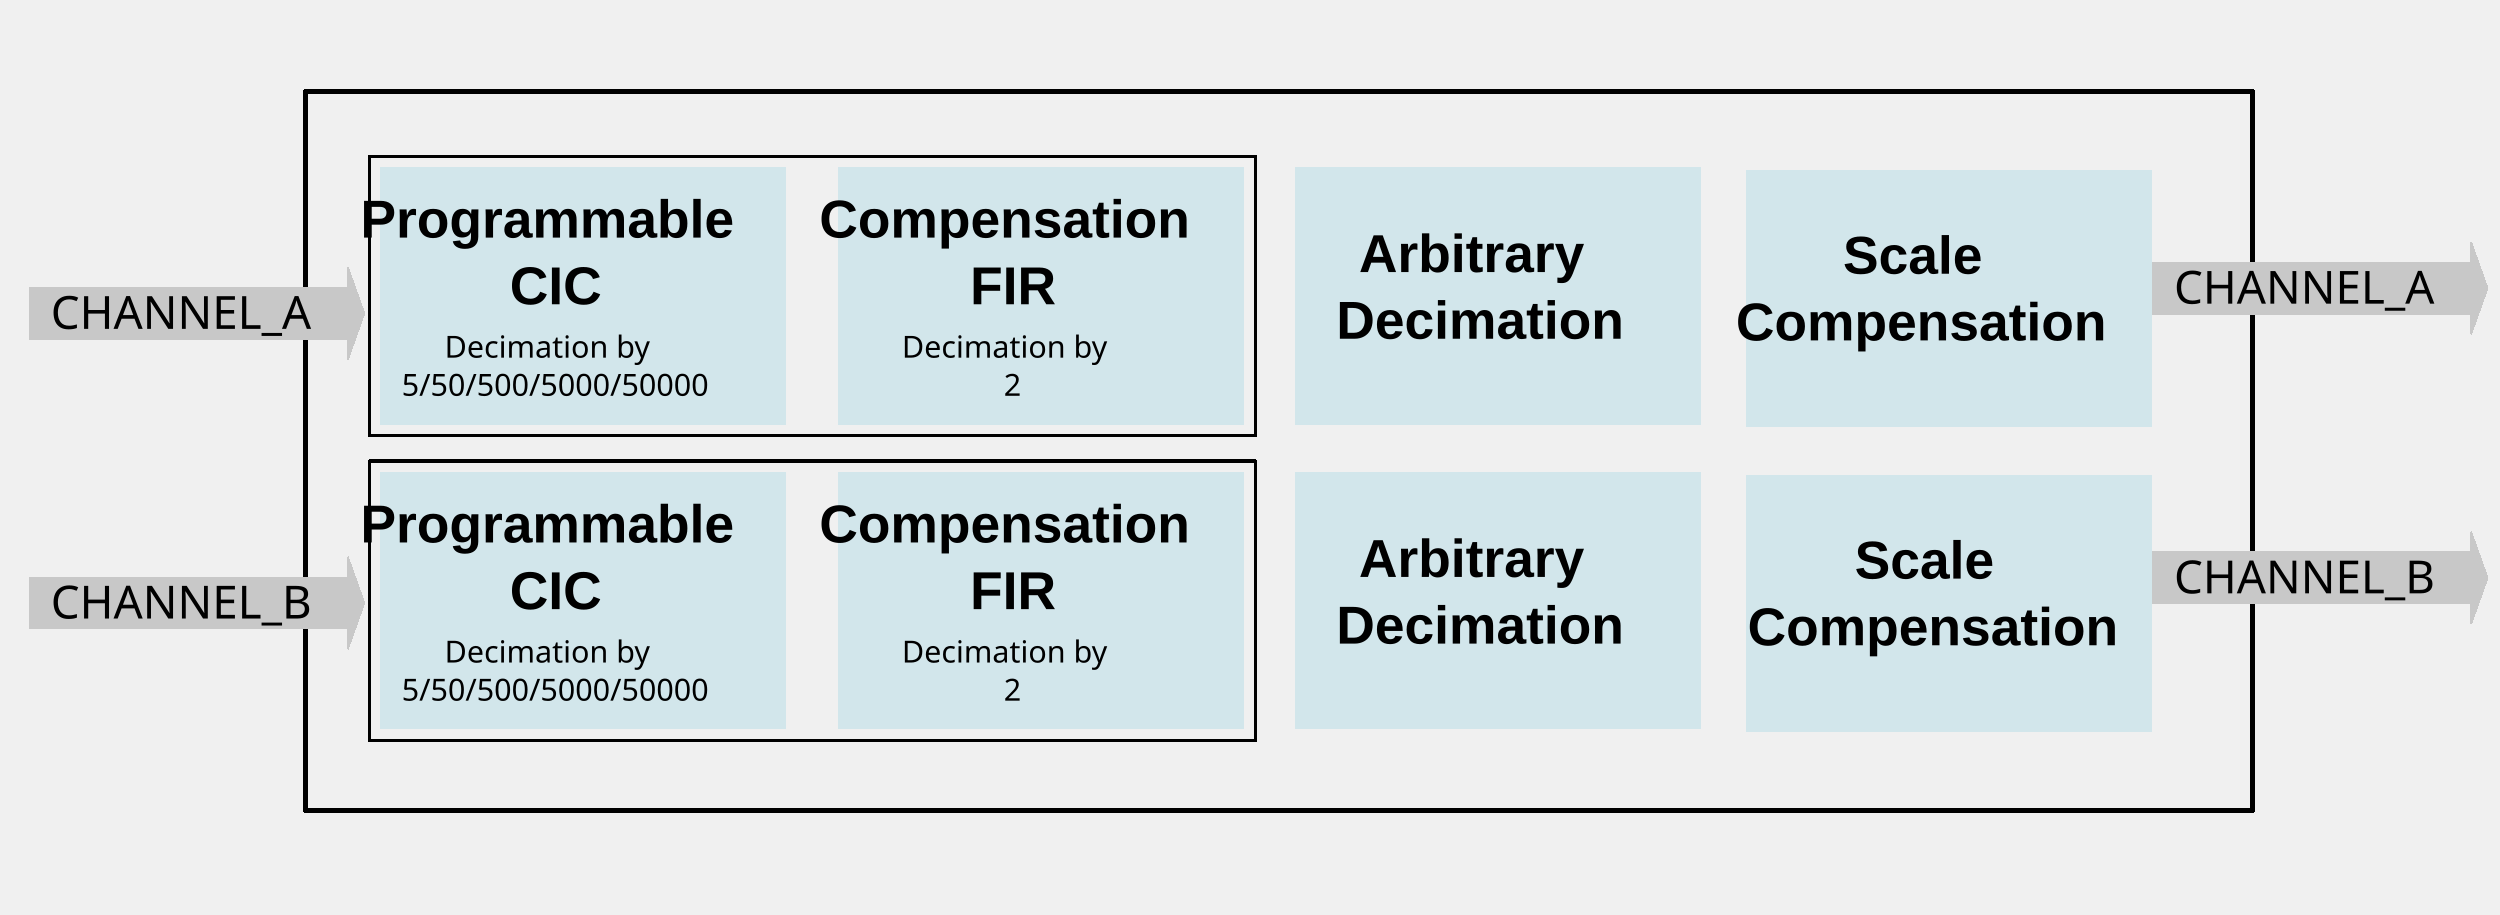
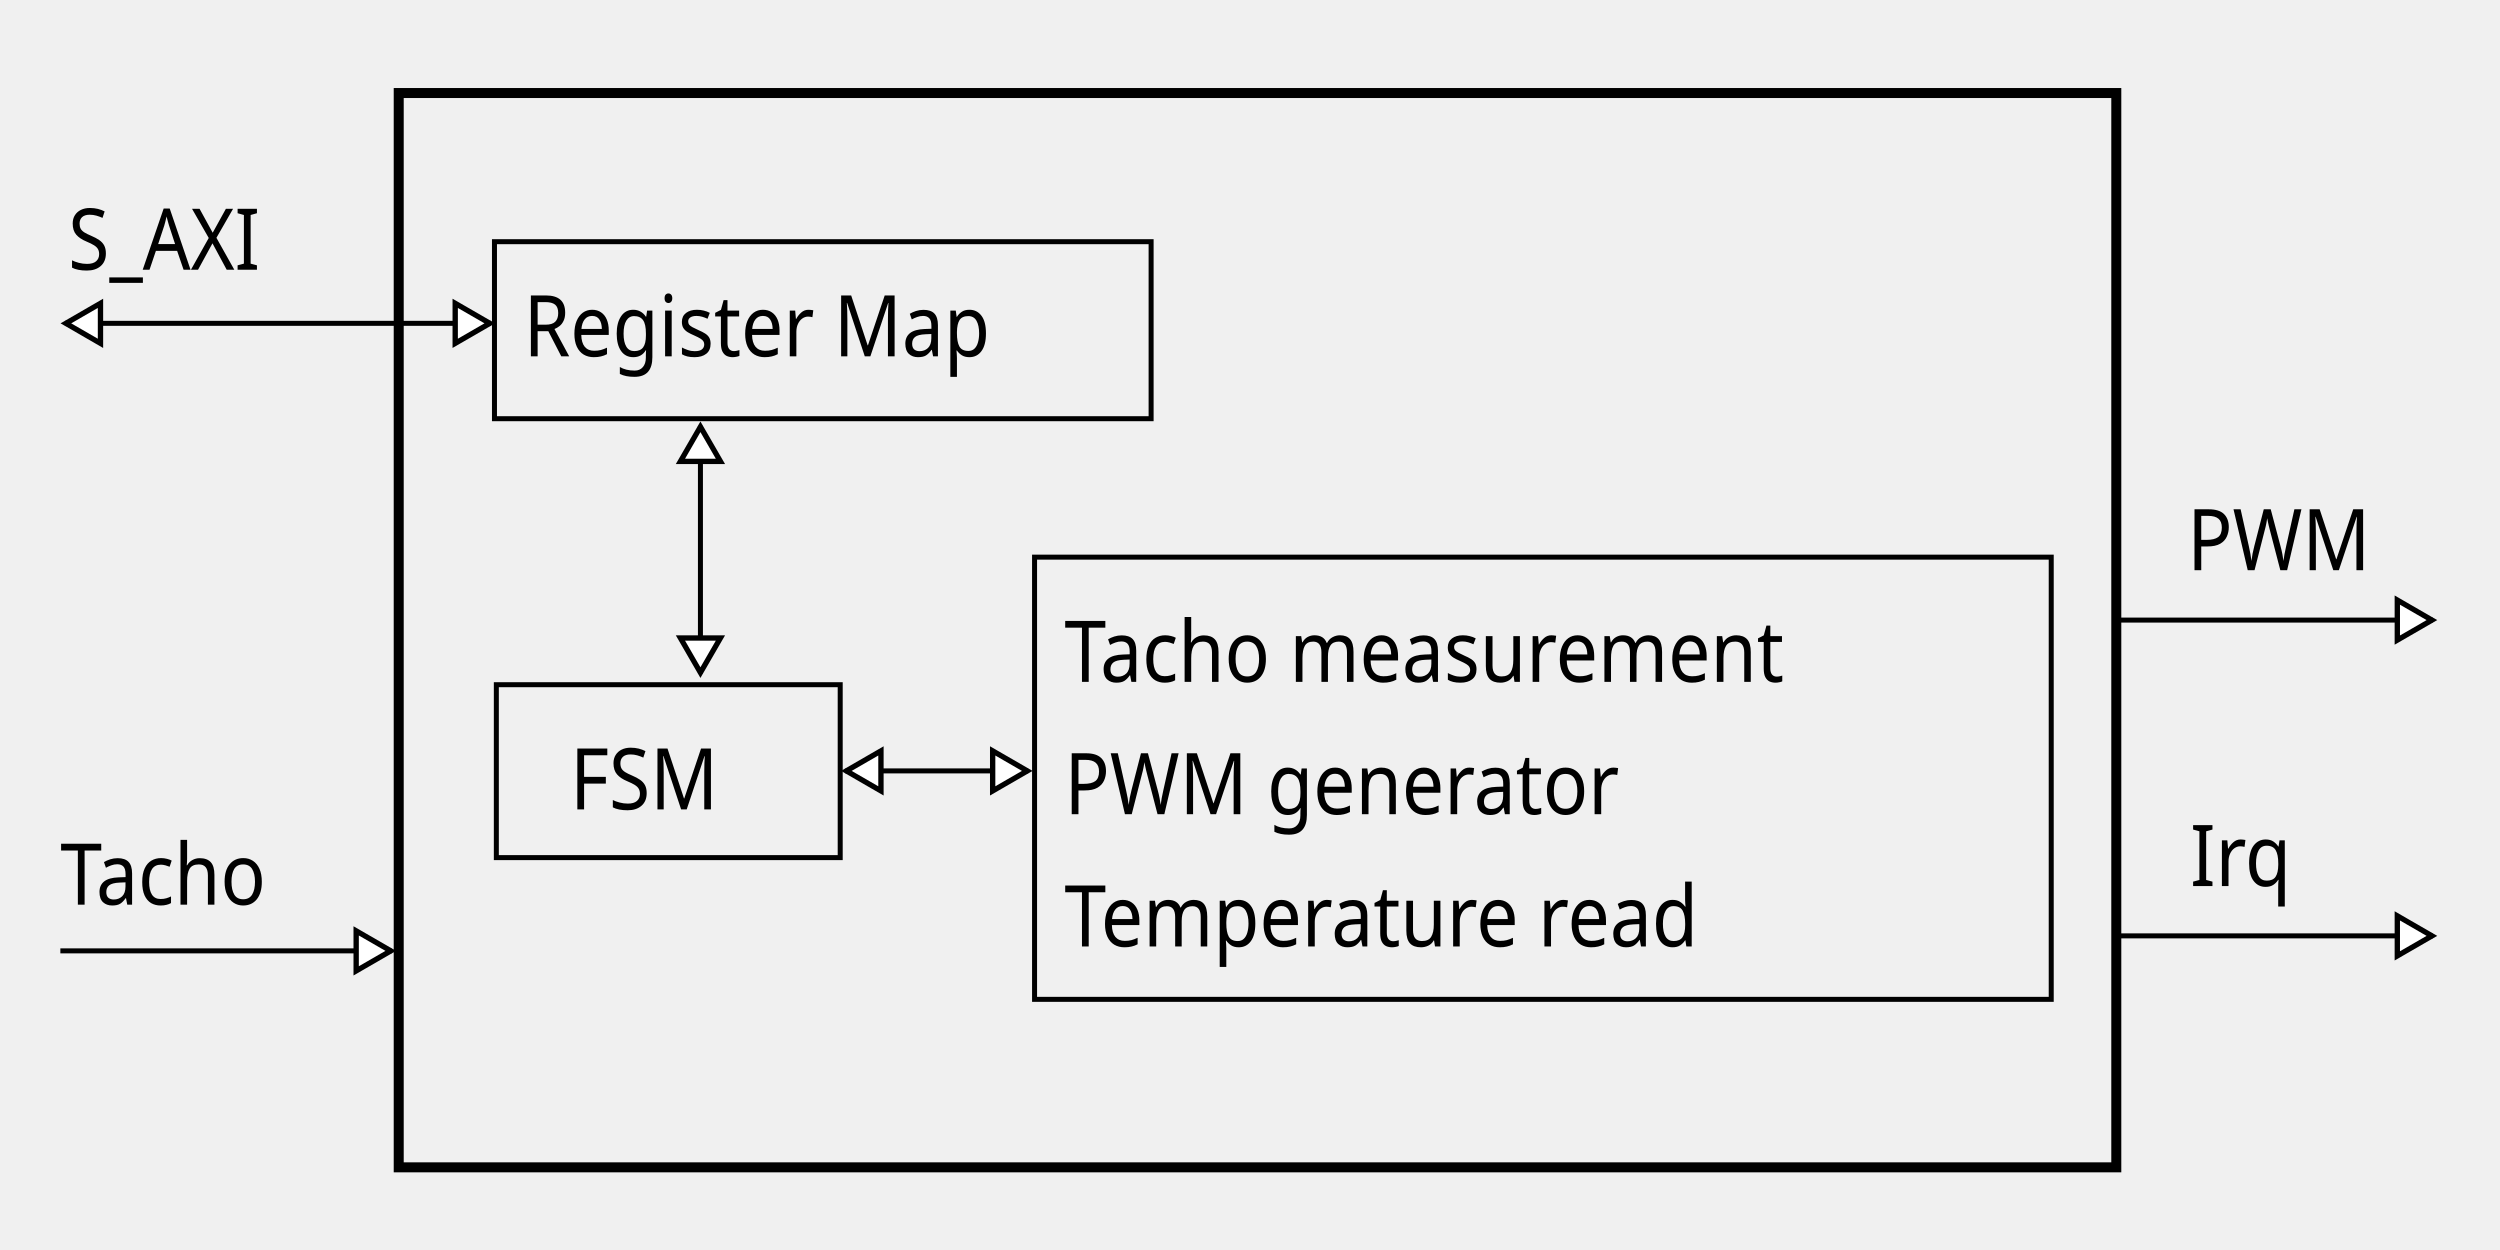
- <svg xmlns="http://www.w3.org/2000/svg" xmlns:ns1="http://www.openswatchbook.org/uri/2009/osb" width="820" height="300" viewBox="0 0 820 300" id="svg2" version="1.1">
-   <defs id="defs4">
-     <marker style="overflow:visible" id="marker18751" refX="0" refY="0" orient="auto">
-       <path transform="scale(0.4,0.4)" style="fill:#000000;fill-opacity:1;fill-rule:evenodd;stroke:#000000;stroke-width:1pt;stroke-opacity:1" d="m 5.77,0 -8.65,5 0,-10 8.65,5 z" id="path18753" />
+ <svg xmlns="http://www.w3.org/2000/svg" width="500" height="250" viewBox="0 0 500 250" version="1.1" id="svg8">
+   <defs id="defs2">
+     <marker style="overflow:visible" id="marker6013" refX="0" refY="0" orient="auto">
+       <path transform="matrix(0.8,0,0,0.8,-4.8,0)" style="fill:#ffffff;fill-rule:evenodd;stroke:#000000;stroke-width:1pt;stroke-opacity:1" d="M 5.77,0 -2.88,5 V -5 Z" id="path6011" />
    </marker>
-     <marker style="overflow:visible" id="marker5817" refX="0" refY="0" orient="auto">
-       <path transform="scale(0.4,0.4)" style="fill:#000000;fill-opacity:1;fill-rule:evenodd;stroke:#000000;stroke-width:1pt;stroke-opacity:1" d="m 5.77,0 -8.65,5 0,-10 8.65,5 z" id="path5819" />
+     <marker style="overflow:visible" id="marker5553" refX="0" refY="0" orient="auto">
+       <path transform="matrix(-0.8,0,0,-0.8,4.8,0)" style="fill:#ffffff;fill-rule:evenodd;stroke:#000000;stroke-width:1pt;stroke-opacity:1" d="M 5.77,0 -2.88,5 V -5 Z" id="path5551" />
    </marker>
-     <marker orient="auto" refY="0" refX="0" id="marker11520" style="overflow:visible">
-       <path id="path11522" d="m 5.77,0 -8.65,5 0,-10 8.65,5 z" style="fill:#000000;fill-opacity:1;fill-rule:evenodd;stroke:#000000;stroke-width:1pt;stroke-opacity:1" transform="scale(0.4,0.4)" />
+     <marker orient="auto" refY="0" refX="0" id="marker5483" style="overflow:visible">
+       <path id="path5481" d="M 5.77,0 -2.88,5 V -5 Z" style="fill:#ffffff;fill-rule:evenodd;stroke:#000000;stroke-width:1pt;stroke-opacity:1" transform="matrix(0.8,0,0,0.8,-4.8,0)" />
    </marker>
-     <marker orient="auto" refY="0" refX="0" id="marker9429" style="overflow:visible">
-       <path id="path9431" d="m 5.77,0 -8.65,5 0,-10 8.65,5 z" style="fill:#000000;fill-opacity:1;fill-rule:evenodd;stroke:#000000;stroke-width:1pt;stroke-opacity:1" transform="scale(0.4,0.4)" />
+     <marker style="overflow:visible" id="marker5102" refX="0" refY="0" orient="auto">
+       <path transform="matrix(0.8,0,0,0.8,-4.8,0)" style="fill:#ffffff;fill-rule:evenodd;stroke:#000000;stroke-width:1pt;stroke-opacity:1" d="M 5.77,0 -2.88,5 V -5 Z" id="path5100" />
    </marker>
-     <marker style="overflow:visible" id="marker8525" refX="0" refY="0" orient="auto">
-       <path transform="scale(0.4,0.4)" style="fill:#000000;fill-opacity:1;fill-rule:evenodd;stroke:#000000;stroke-width:1pt;stroke-opacity:1" d="m 5.77,0 -8.65,5 0,-10 8.65,5 z" id="path8527" />
+     <marker orient="auto" refY="0" refX="0" id="EmptyTriangleInL" style="overflow:visible">
+       <path id="path996" d="M 5.77,0 -2.88,5 V -5 Z" style="fill:#ffffff;fill-rule:evenodd;stroke:#000000;stroke-width:1pt;stroke-opacity:1" transform="matrix(-0.8,0,0,-0.8,4.8,0)" />
    </marker>
-     <marker style="overflow:visible" id="marker14694" refX="0" refY="0" orient="auto">
-       <path transform="scale(0.4,0.4)" style="fill:#000000;fill-opacity:1;fill-rule:evenodd;stroke:#000000;stroke-width:1pt;stroke-opacity:1" d="m 5.77,0 -8.65,5 0,-10 8.65,5 z" id="path14696" />
+     <marker orient="auto" refY="0" refX="0" id="EmptyTriangleOutL" style="overflow:visible">
+       <path id="path1005" d="M 5.77,0 -2.88,5 V -5 Z" style="fill:#ffffff;fill-rule:evenodd;stroke:#000000;stroke-width:1pt;stroke-opacity:1" transform="matrix(0.8,0,0,0.8,-4.8,0)" />
    </marker>
-     <marker style="overflow:visible" id="marker13964" refX="0" refY="0" orient="auto">
-       <path transform="scale(0.4,0.4)" style="fill:#000000;fill-opacity:1;fill-rule:evenodd;stroke:#000000;stroke-width:1pt;stroke-opacity:1" d="m 5.77,0 -8.65,5 0,-10 8.65,5 z" id="path13966" />
+     <marker orient="auto" refY="0" refX="0" id="EmptyTriangleInL-3" style="overflow:visible">
+       <path id="path996-6" d="M 5.77,0 -2.88,5 V -5 Z" style="fill:#ffffff;fill-rule:evenodd;stroke:#000000;stroke-width:1pt;stroke-opacity:1" transform="matrix(-0.8,0,0,-0.8,4.8,0)" />
    </marker>
-     <marker style="overflow:visible" id="marker13210" refX="0" refY="0" orient="auto">
-       <path transform="scale(0.4,0.4)" style="fill:#000000;fill-opacity:1;fill-rule:evenodd;stroke:#000000;stroke-width:1pt;stroke-opacity:1" d="m 5.77,0 -8.65,5 0,-10 8.65,5 z" id="path13212" />
+     <marker orient="auto" refY="0" refX="0" id="EmptyTriangleOutL-2" style="overflow:visible">
+       <path id="path1005-7" d="M 5.77,0 -2.88,5 V -5 Z" style="fill:#ffffff;fill-rule:evenodd;stroke:#000000;stroke-width:1pt;stroke-opacity:1" transform="matrix(0.8,0,0,0.8,-4.8,0)" />
    </marker>
-     <marker orient="auto" refY="0" refX="0" id="marker12618" style="overflow:visible">
-       <path id="path12620" d="m 5.77,0 -8.65,5 0,-10 8.65,5 z" style="fill:#000000;fill-opacity:1;fill-rule:evenodd;stroke:#000000;stroke-width:1pt;stroke-opacity:1" transform="scale(0.4,0.4)" />
-     </marker>
-     <marker orient="auto" refY="0" refX="0" id="marker12206" style="overflow:visible">
-       <path id="path12208" d="m 5.77,0 -8.65,5 0,-10 8.65,5 z" style="fill:#000000;fill-opacity:1;fill-rule:evenodd;stroke:#000000;stroke-width:1pt;stroke-opacity:1" transform="scale(0.4,0.4)" />
-     </marker>
-     <marker orient="auto" refY="0" refX="0" id="marker9085" style="overflow:visible">
-       <path id="path9087" d="m 5.77,0 -8.65,5 0,-10 8.65,5 z" style="fill:#ffffff;fill-opacity:1;fill-rule:evenodd;stroke:#000000;stroke-width:1pt;stroke-opacity:1" transform="scale(0.4,0.4)" />
-     </marker>
-     <linearGradient id="linearGradient9055" ns1:paint="solid">
-       <stop style="stop-color:#ffffff;stop-opacity:1;" offset="0" id="stop9057" />
-     </linearGradient>
-     <marker orient="auto" refY="0" refX="0" id="marker8895" style="overflow:visible">
-       <path id="path8897" d="m 5.77,0 -8.65,5 0,-10 8.65,5 z" style="fill:#ffffff;fill-opacity:1;fill-rule:evenodd;stroke:#000000;stroke-width:1pt;stroke-opacity:1" transform="scale(0.4,0.4)" />
-     </marker>
-     <marker style="overflow:visible" id="marker10933-1" refX="0" refY="0" orient="auto">
-       <path transform="scale(-0.4,-0.4)" style="fill:#000000;fill-opacity:1;fill-rule:evenodd;stroke:#000000;stroke-width:1pt;stroke-opacity:1" d="m 5.77,0 -8.65,5 0,-10 8.65,5 z" id="path10935-1" />
-     </marker>
-     <marker orient="auto" refY="0" refX="0" id="TriangleInM-7-1" style="overflow:visible">
-       <path id="path4660-1-6" d="m 5.77,0 -8.65,5 0,-10 8.65,5 z" style="fill:#000000;fill-opacity:1;fill-rule:evenodd;stroke:#000000;stroke-width:1pt;stroke-opacity:1" transform="scale(-0.4,-0.4)" />
-     </marker>
-     <marker style="overflow:visible" id="marker10933" refX="0" refY="0" orient="auto">
-       <path transform="scale(-0.4,-0.4)" style="fill:#000000;fill-opacity:1;fill-rule:evenodd;stroke:#000000;stroke-width:1pt;stroke-opacity:1" d="m 5.77,0 -8.65,5 0,-10 8.65,5 z" id="path10935" />
-     </marker>
-     <marker orient="auto" refY="0" refX="0" id="marker6005" style="overflow:visible">
-       <path id="path6007" d="m 5.77,0 -8.65,5 0,-10 8.65,5 z" style="fill:#0000ff;fill-opacity:1;fill-rule:evenodd;stroke:#0000ff;stroke-width:1pt;stroke-opacity:1" transform="scale(-0.4,-0.4)" />
-     </marker>
-     <marker orient="auto" refY="0" refX="0" id="marker15643-48" style="overflow:visible">
-       <path id="path15645-1" d="m 5.77,0 -8.65,5 0,-10 8.65,5 z" style="fill:#000000;fill-opacity:1;fill-rule:evenodd;stroke:#000000;stroke-width:1pt;stroke-opacity:1" transform="scale(-0.4,-0.4)" />
-     </marker>
-     <marker orient="auto" refY="0" refX="0" id="marker7250" style="overflow:visible">
-       <path id="path7252" d="m 5.77,0 -8.65,5 0,-10 8.65,5 z" style="fill:#000000;fill-opacity:1;fill-rule:evenodd;stroke:#000000;stroke-width:1pt;stroke-opacity:1" transform="scale(-0.4,-0.4)" />
-     </marker>
-     <marker style="overflow:visible" id="marker24668" refX="0" refY="0" orient="auto">
-       <path transform="scale(-0.4,-0.4)" style="fill:#000000;fill-opacity:1;fill-rule:evenodd;stroke:#000000;stroke-width:1pt;stroke-opacity:1" d="m 5.77,0 -8.65,5 0,-10 8.65,5 z" id="path24670" />
-     </marker>
-     <marker orient="auto" refY="0" refX="0" id="marker7256" style="overflow:visible">
-       <path id="path7258" d="m 5.77,0 -8.65,5 0,-10 8.65,5 z" style="fill:#000000;fill-opacity:1;fill-rule:evenodd;stroke:#000000;stroke-width:1pt;stroke-opacity:1" transform="scale(-0.4,-0.4)" />
-     </marker>
-     <marker orient="auto" refY="0" refX="0" id="marker15643-48-9" style="overflow:visible">
-       <path id="path15645-1-5" d="m 5.77,0 -8.65,5 0,-10 8.65,5 z" style="fill:#000000;fill-opacity:1;fill-rule:evenodd;stroke:#000000;stroke-width:1pt;stroke-opacity:1" transform="scale(-0.4,-0.4)" />
-     </marker>
-     <marker style="overflow:visible" id="marker24284" refX="0" refY="0" orient="auto">
-       <path transform="scale(-0.4,-0.4)" style="fill:#000000;fill-opacity:1;fill-rule:evenodd;stroke:#000000;stroke-width:1pt;stroke-opacity:1" d="m 5.77,0 -8.65,5 0,-10 8.65,5 z" id="path24286" />
-     </marker>
-     <marker orient="auto" refY="0" refX="0" id="marker7268" style="overflow:visible">
-       <path id="path7270" d="m 5.77,0 -8.65,5 0,-10 8.65,5 z" style="fill:#000000;fill-opacity:1;fill-rule:evenodd;stroke:#000000;stroke-width:1pt;stroke-opacity:1" transform="scale(-0.4,-0.4)" />
-     </marker>
-     <marker orient="auto" refY="0" refX="0" id="marker7276" style="overflow:visible">
-       <path id="path7278" d="m 5.77,0 -8.65,5 0,-10 8.65,5 z" style="fill:#000000;fill-opacity:1;fill-rule:evenodd;stroke:#000000;stroke-width:1pt;stroke-opacity:1" transform="scale(-0.4,-0.4)" />
-     </marker>
-     <marker orient="auto" refY="0" refX="0" id="marker15643-42" style="overflow:visible">
-       <path id="path15645-20" d="m 5.77,0 -8.65,5 0,-10 8.65,5 z" style="fill:#000000;fill-opacity:1;fill-rule:evenodd;stroke:#000000;stroke-width:1pt;stroke-opacity:1" transform="scale(-0.4,-0.4)" />
-     </marker>
-     <marker style="overflow:visible" id="marker12344-7" refX="0" refY="0" orient="auto">
-       <path transform="scale(-0.4,-0.4)" style="fill:#000000;fill-opacity:1;fill-rule:evenodd;stroke:#000000;stroke-width:1pt;stroke-opacity:1" d="m 5.77,0 -8.65,5 0,-10 8.65,5 z" id="path12346-6" />
-     </marker>
-     <marker style="overflow:visible" id="marker10933-1-1" refX="0" refY="0" orient="auto">
-       <path transform="scale(-0.4,-0.4)" style="fill:#000000;fill-opacity:1;fill-rule:evenodd;stroke:#000000;stroke-width:1pt;stroke-opacity:1" d="m 5.77,0 -8.65,5 0,-10 8.65,5 z" id="path10935-1-0" />
-     </marker>
-     <marker orient="auto" refY="0" refX="0" id="marker4705-2" style="overflow:visible">
-       <path id="path4580-1" d="m 5.77,0 -8.65,5 0,-10 8.65,5 z" style="fill:#000000;fill-opacity:1;fill-rule:evenodd;stroke:#000000;stroke-width:1pt;stroke-opacity:1" transform="scale(0.4,0.4)" />
-     </marker>
-     <marker orient="auto" refY="0" refX="0" id="marker15643-48-7" style="overflow:visible">
-       <path id="path15645-1-3" d="m 5.77,0 -8.65,5 0,-10 8.65,5 z" style="fill:#000000;fill-opacity:1;fill-rule:evenodd;stroke:#000000;stroke-width:1pt;stroke-opacity:1" transform="scale(-0.4,-0.4)" />
-     </marker>
-     <marker orient="auto" refY="0" refX="0" id="marker9663" style="overflow:visible">
-       <path id="path9665" d="m 5.77,0 -8.65,5 0,-10 8.65,5 z" style="fill:#000000;fill-opacity:1;fill-rule:evenodd;stroke:#000000;stroke-width:1pt;stroke-opacity:1" transform="scale(-0.4,-0.4)" />
-     </marker>
-     <marker style="overflow:visible" id="marker24668-2" refX="0" refY="0" orient="auto">
-       <path transform="scale(-0.4,-0.4)" style="fill:#000000;fill-opacity:1;fill-rule:evenodd;stroke:#000000;stroke-width:1pt;stroke-opacity:1" d="m 5.77,0 -8.65,5 0,-10 8.65,5 z" id="path24670-4" />
-     </marker>
-     <marker orient="auto" refY="0" refX="0" id="marker9669" style="overflow:visible">
-       <path id="path9671" d="m 5.77,0 -8.65,5 0,-10 8.65,5 z" style="fill:#000000;fill-opacity:1;fill-rule:evenodd;stroke:#000000;stroke-width:1pt;stroke-opacity:1" transform="scale(-0.4,-0.4)" />
-     </marker>
-     <marker orient="auto" refY="0" refX="0" id="marker15643-48-9-2" style="overflow:visible">
-       <path id="path15645-1-5-0" d="m 5.77,0 -8.65,5 0,-10 8.65,5 z" style="fill:#000000;fill-opacity:1;fill-rule:evenodd;stroke:#000000;stroke-width:1pt;stroke-opacity:1" transform="scale(-0.4,-0.4)" />
-     </marker>
-     <marker style="overflow:visible" id="marker24284-0" refX="0" refY="0" orient="auto">
-       <path transform="scale(-0.4,-0.4)" style="fill:#000000;fill-opacity:1;fill-rule:evenodd;stroke:#000000;stroke-width:1pt;stroke-opacity:1" d="m 5.77,0 -8.65,5 0,-10 8.65,5 z" id="path24286-2" />
-     </marker>
-     <marker orient="auto" refY="0" refX="0" id="marker9681" style="overflow:visible">
-       <path id="path9683" d="m 5.77,0 -8.65,5 0,-10 8.65,5 z" style="fill:#000000;fill-opacity:1;fill-rule:evenodd;stroke:#000000;stroke-width:1pt;stroke-opacity:1" transform="scale(-0.4,-0.4)" />
-     </marker>
-     <marker orient="auto" refY="0" refX="0" id="marker9689" style="overflow:visible">
-       <path id="path9691" d="m 5.77,0 -8.65,5 0,-10 8.65,5 z" style="fill:#000000;fill-opacity:1;fill-rule:evenodd;stroke:#000000;stroke-width:1pt;stroke-opacity:1" transform="scale(-0.4,-0.4)" />
-     </marker>
-     <marker orient="auto" refY="0" refX="0" id="marker15643-42-6" style="overflow:visible">
-       <path id="path15645-20-64" d="m 5.77,0 -8.65,5 0,-10 8.65,5 z" style="fill:#000000;fill-opacity:1;fill-rule:evenodd;stroke:#000000;stroke-width:1pt;stroke-opacity:1" transform="scale(-0.4,-0.4)" />
-     </marker>
-     <marker orient="auto" refY="0" refX="0" id="marker15643-48-9-3" style="overflow:visible">
-       <path id="path15645-1-5-00" d="m 5.77,0 -8.65,5 0,-10 8.65,5 z" style="fill:#000000;fill-opacity:1;fill-rule:evenodd;stroke:#000000;stroke-width:1pt;stroke-opacity:1" transform="scale(-0.4,-0.4)" />
-     </marker>
-     <marker orient="auto" refY="0" refX="0" id="marker12206-7" style="overflow:visible">
-       <path id="path12208-1" d="m 5.77,0 -8.65,5 0,-10 8.65,5 z" style="fill:#000000;fill-opacity:1;fill-rule:evenodd;stroke:#000000;stroke-width:1pt;stroke-opacity:1" transform="scale(0.4,0.4)" />
-     </marker>
-     <marker orient="auto" refY="0" refX="0" id="marker9429-8" style="overflow:visible">
-       <path id="path9431-8" d="m 5.77,0 -8.65,5 0,-10 8.65,5 z" style="fill:#000000;fill-opacity:1;fill-rule:evenodd;stroke:#000000;stroke-width:1pt;stroke-opacity:1" transform="scale(0.4,0.4)" />
-     </marker>
-     <marker orient="auto" refY="0" refX="0" id="marker12206-0" style="overflow:visible">
-       <path id="path12208-0" d="m 5.77,0 -8.65,5 0,-10 8.65,5 z" style="fill:#000000;fill-opacity:1;fill-rule:evenodd;stroke:#000000;stroke-width:1pt;stroke-opacity:1" transform="scale(0.4,0.4)" />
-     </marker>
-     <marker orient="auto" refY="0" refX="0" id="marker10888-6" style="overflow:visible">
-       <path id="path10890-3" d="m 5.77,0 -8.65,5 0,-10 8.65,5 z" style="fill:#000000;fill-opacity:1;fill-rule:evenodd;stroke:#000000;stroke-width:1pt;stroke-opacity:1" transform="scale(0.4,0.4)" />
-     </marker>
-     <marker style="overflow:visible" id="marker18751-6" refX="0" refY="0" orient="auto">
-       <path transform="scale(0.4,0.4)" style="fill:#000000;fill-opacity:1;fill-rule:evenodd;stroke:#000000;stroke-width:1pt;stroke-opacity:1" d="m 5.77,0 -8.65,5 0,-10 8.65,5 z" id="path18753-0" />
-     </marker>
-     <marker style="overflow:visible" id="marker18751-6-9" refX="0" refY="0" orient="auto">
-       <path transform="scale(0.4,0.4)" style="fill:#000000;fill-opacity:1;fill-rule:evenodd;stroke:#000000;stroke-width:1pt;stroke-opacity:1" d="m 5.77,0 -8.65,5 0,-10 8.65,5 z" id="path18753-0-3" />
-     </marker>
-     <marker style="overflow:visible" id="marker18751-6-9-0" refX="0" refY="0" orient="auto">
-       <path transform="scale(0.4,0.4)" style="fill:#000000;fill-opacity:1;fill-rule:evenodd;stroke:#000000;stroke-width:1pt;stroke-opacity:1" d="m 5.77,0 -8.65,5 0,-10 8.65,5 z" id="path18753-0-3-0" />
-     </marker>
-     <marker style="overflow:visible" id="marker18751-6-9-0-4" refX="0" refY="0" orient="auto">
-       <path transform="scale(0.4,0.4)" style="fill:#000000;fill-opacity:1;fill-rule:evenodd;stroke:#000000;stroke-width:1pt;stroke-opacity:1" d="m 5.77,0 -8.65,5 0,-10 8.65,5 z" id="path18753-0-3-0-4" />
-     </marker>
-     <marker style="overflow:visible" id="marker18751-6-9-7" refX="0" refY="0" orient="auto">
-       <path transform="scale(0.4,0.4)" style="fill:#000000;fill-opacity:1;fill-rule:evenodd;stroke:#000000;stroke-width:1pt;stroke-opacity:1" d="m 5.77,0 -8.65,5 0,-10 8.65,5 z" id="path18753-0-3-00" />
-     </marker>
-     <marker style="overflow:visible" id="marker18751-6-1" refX="0" refY="0" orient="auto">
-       <path transform="scale(0.4,0.4)" style="fill:#000000;fill-opacity:1;fill-rule:evenodd;stroke:#000000;stroke-width:1pt;stroke-opacity:1" d="m 5.77,0 -8.65,5 0,-10 8.65,5 z" id="path18753-0-6" />
-     </marker>
-     <marker orient="auto" refY="0" refX="0" id="marker5537" style="overflow:visible">
-       <path id="path5539" d="m 5.77,0 -8.65,5 0,-10 8.65,5 z" style="fill:#000000;fill-opacity:1;fill-rule:evenodd;stroke:#000000;stroke-width:1pt;stroke-opacity:1" transform="scale(0.4,0.4)" />
-     </marker>
-     <marker style="overflow:visible" id="marker10933-1-2" refX="0" refY="0" orient="auto">
-       <path transform="scale(-0.4,-0.4)" style="fill:#000000;fill-opacity:1;fill-rule:evenodd;stroke:#000000;stroke-width:1pt;stroke-opacity:1" d="m 5.77,0 -8.65,5 0,-10 8.65,5 z" id="path10935-1-1" />
-     </marker>
-     <marker style="overflow:visible" id="marker10933-1-15" refX="0" refY="0" orient="auto">
-       <path transform="scale(-0.4,-0.4)" style="fill:#000000;fill-opacity:1;fill-rule:evenodd;stroke:#000000;stroke-width:1pt;stroke-opacity:1" d="m 5.77,0 -8.65,5 0,-10 8.65,5 z" id="path10935-1-6" />
-     </marker>
-     <marker orient="auto" refY="0" refX="0" id="marker5537-7" style="overflow:visible">
-       <path id="path5539-9" d="m 5.77,0 -8.65,5 0,-10 8.65,5 z" style="fill:#000000;fill-opacity:1;fill-rule:evenodd;stroke:#000000;stroke-width:1pt;stroke-opacity:1" transform="scale(0.4,0.4)" />
+     <marker style="overflow:visible" id="marker5102-4" refX="0" refY="0" orient="auto">
+       <path transform="matrix(0.8,0,0,0.8,-4.8,0)" style="fill:#ffffff;fill-rule:evenodd;stroke:#000000;stroke-width:1pt;stroke-opacity:1" d="M 5.77,0 -2.88,5 V -5 Z" id="path5100-4" />
    </marker>
  </defs>
-   <g id="layer1" transform="translate(0,-752.362)">
-     <rect style="display:inline;opacity:1;fill:#000000;fill-opacity:0;fill-rule:nonzero;stroke:#000000;stroke-width:1.721;stroke-linecap:square;stroke-linejoin:round;stroke-miterlimit:0;stroke-dasharray:none;stroke-dashoffset:0;stroke-opacity:1;shape-rendering:crispEdges;enable-background:new" id="rect4477" width="638.546" height="235.867" x="100.23" y="782.368" />
-     <text xml:space="preserve" style="font-style:normal;font-weight:normal;font-size:12.5px;line-height:125%;font-family:sans-serif;letter-spacing:0px;word-spacing:0px;fill:#000000;fill-opacity:1;stroke:none;stroke-width:1px;stroke-linecap:butt;stroke-linejoin:miter;stroke-opacity:1" x="185.668" y="845.472" id="text10879">
-       <tspan id="tspan10881" x="185.668" y="845.472" />
+   <g id="layer1" transform="translate(-69.10635,58.12853)">
+     <rect style="fill:none;fill-opacity:1;stroke:#000000;stroke-width:2;stroke-miterlimit:4;stroke-dasharray:none;stroke-opacity:1" id="rect817" width="343.516" height="214.862" x="148.85" y="-39.523" />
+     <text xml:space="preserve" style="font-style:normal;font-weight:normal;font-size:19.844px;line-height:1.25;font-family:sans-serif;letter-spacing:0px;word-spacing:0px;fill:#000000;fill-opacity:1;stroke:none;stroke-width:1.488" x="185.405" y="12.32" id="text821" transform="scale(0.9375812,1.066574)">
+       <tspan id="tspan819" x="185.405" y="12.32" style="stroke-width:1.488;font-size:16px">Register Map</tspan>
+       <tspan x="185.405" y="37.125" style="stroke-width:1.488" id="tspan823" />
    </text>
-     <text xml:space="preserve" style="font-style:normal;font-weight:normal;font-size:44.595px;line-height:125%;font-family:sans-serif;letter-spacing:0px;word-spacing:0px;fill:#000000;fill-opacity:1;stroke:none;stroke-width:1px;stroke-linecap:butt;stroke-linejoin:miter;stroke-opacity:1" x="305.912" y="598.416" id="text5703" transform="scale(0.9745641,1.0261)">
-       <tspan id="tspan5705" x="305.912" y="598.416" style="font-size:25.085px" />
+     <text xml:space="preserve" style="font-style:normal;font-weight:normal;font-size:19.844px;line-height:1.25;font-family:sans-serif;letter-spacing:0px;word-spacing:0px;fill:#000000;fill-opacity:1;stroke:none;stroke-width:1.488" x="195.316" y="97.282" id="text827" transform="scale(0.9375812,1.066574)">
+       <tspan id="tspan825" x="195.316" y="97.282" style="stroke-width:1.488;font-size:16px">FSM</tspan>
    </text>
-     <text xml:space="preserve" style="font-style:normal;font-weight:normal;font-size:40px;line-height:125%;font-family:sans-serif;letter-spacing:0px;word-spacing:0px;fill:#000000;fill-opacity:1;stroke:none;stroke-width:1px;stroke-linecap:butt;stroke-linejoin:miter;stroke-opacity:1" x="707.54" y="778.376" id="text11704">
-       <tspan id="tspan11706" x="707.54" y="778.376" />
+     <text xml:space="preserve" style="font-style:normal;font-weight:normal;font-size:19.844px;line-height:1.25;font-family:sans-serif;letter-spacing:0px;word-spacing:0px;fill:#000000;fill-opacity:1;stroke:none;stroke-width:1.488" x="300.774" y="73.363" id="text831" transform="scale(0.9375812,1.066574)">
+       <tspan id="tspan829" x="300.774" y="73.363" style="stroke-width:1.488;font-size:16px">Tacho measurement</tspan>
+       <tspan x="300.774" y="98.168" style="stroke-width:1.488;font-size:16px" id="tspan833">PWM generator</tspan>
+       <tspan x="300.774" y="122.974" style="stroke-width:1.488;font-size:16px" id="tspan835">Temperature read</tspan>
    </text>
-     <flowRoot xml:space="preserve" id="flowRoot5658" style="font-style:normal;font-weight:normal;font-size:15px;line-height:125%;font-family:sans-serif;letter-spacing:0px;word-spacing:0px;fill:#000000;fill-opacity:1;stroke:none;stroke-width:1px;stroke-linecap:butt;stroke-linejoin:miter;stroke-opacity:1">
-       <flowRegion id="flowRegion5660">
-         <rect id="rect5662" width="960.36" height="577.477" x="-59.459" y="18.919" />
-       </flowRegion>
-       <flowPara id="flowPara5664" />
-     </flowRoot>
-     <g transform="matrix(-1,0,0,1,389.3504,-132.9988)" style="display:inline;fill:#0f3296;fill-opacity:1;stroke:#0f3296;stroke-opacity:1;shape-rendering:crispEdges;enable-background:new" id="g5816" />
-     <g id="g5418" transform="translate(-73.93485,111.7908)">
-       <g id="g5812-8-3-8" style="display:inline;fill:#c8c8c8;fill-opacity:1;stroke:#c8c8c8;stroke-opacity:1;shape-rendering:crispEdges;enable-background:new" transform="matrix(-0.5366568,0,0,1.015155,263.4422,188.4949)">
-         <path id="path5814-3-9-1" d="m 130.474,546.584 10.032,14.849 0,-6.806 194.564,-3e-5 0,-8.042 0,-8.042 -194.564,3e-5 0,-6.806 -10.032,14.849" style="fill:#c8c8c8;fill-opacity:1;fill-rule:evenodd;stroke:#c8c8c8;stroke-width:1px;stroke-linecap:round;stroke-linejoin:miter;stroke-opacity:1" />
-       </g>
-       <text id="text7844" y="748.438" x="90.575" style="font-style:normal;font-weight:normal;font-size:15px;line-height:125%;font-family:sans-serif;letter-spacing:0px;word-spacing:0px;fill:#000000;fill-opacity:1;stroke:none;stroke-width:1px;stroke-linecap:butt;stroke-linejoin:miter;stroke-opacity:1" xml:space="preserve">
-         <tspan y="748.438" x="90.575" id="tspan7846">CHANNEL_A</tspan>
-       </text>
-     </g>
-     <flowRoot xml:space="preserve" id="flowRoot8018" style="font-style:normal;font-weight:normal;font-size:15px;line-height:125%;font-family:sans-serif;letter-spacing:0px;word-spacing:0px;fill:#000000;fill-opacity:1;stroke:none;stroke-width:1px;stroke-linecap:butt;stroke-linejoin:miter;stroke-opacity:1">
-       <flowRegion id="flowRegion8020">
-         <rect id="rect8022" width="850" height="570" x="-50" y="-120" />
-       </flowRegion>
-       <flowPara id="flowPara8024" />
-     </flowRoot>
-     <g id="g5358" transform="translate(-78.29009,109.1673)" style="stroke:none">
-       <rect y="698.06" x="202.992" height="84.378" width="133.264" id="rect4870-9-3-3" style="display:inline;opacity:1;fill:#d2e6eb;fill-opacity:1;fill-rule:nonzero;stroke:none;stroke-width:0.562;stroke-linecap:square;stroke-linejoin:round;stroke-miterlimit:4;stroke-dasharray:none;stroke-dashoffset:0;stroke-opacity:1;shape-rendering:crispEdges;enable-background:new" />
-       <text id="text6051" y="721.116" x="270.3" style="font-style:normal;font-weight:normal;font-size:10px;line-height:125%;font-family:Arial;text-align:center;letter-spacing:0px;word-spacing:0px;text-anchor:middle;fill:#000000;fill-opacity:1;stroke:none;stroke-width:1;stroke-linecap:butt;stroke-linejoin:miter;stroke-miterlimit:4;stroke-dasharray:none;stroke-opacity:1;shape-rendering:crispEdges" xml:space="preserve">
-         <tspan style="font-style:normal;font-variant:normal;font-weight:bold;font-stretch:normal;font-size:17.5px;font-family:Arial;-inkscape-font-specification:'Arial Bold';text-align:center;text-anchor:middle;fill:#000000;fill-opacity:1;stroke:none;stroke-width:1;stroke-miterlimit:4;stroke-dasharray:none" y="721.116" x="270.3" id="tspan6053">Programmable</tspan>
-         <tspan id="tspan5024" style="font-style:normal;font-variant:normal;font-weight:bold;font-stretch:normal;font-size:17.5px;font-family:Arial;-inkscape-font-specification:'Arial Bold';text-align:center;text-anchor:middle;fill:#000000;fill-opacity:1;stroke:none;stroke-width:1;stroke-miterlimit:4;stroke-dasharray:none" y="742.991" x="270.3">CIC</tspan>
-       </text>
-       <text id="text5038" y="760.515" x="269.488" style="font-style:normal;font-weight:normal;font-size:10px;line-height:125%;font-family:sans-serif;text-align:center;letter-spacing:0px;word-spacing:0px;text-anchor:middle;fill:#000000;fill-opacity:1;stroke:none;stroke-width:1px;stroke-linecap:butt;stroke-linejoin:miter;stroke-opacity:1" xml:space="preserve">
-         <tspan y="760.515" x="269.488" id="tspan5040">Decimation by</tspan>
-         <tspan id="tspan5042" y="773.015" x="269.488">5/50/500/5000/50000</tspan>
-       </text>
-     </g>
-     <g id="g5382" transform="translate(-79.28108,111.5998)" style="stroke:none">
-       <rect y="795.627" x="203.983" height="84.378" width="133.264" id="rect4870-9-3-3-5" style="display:inline;opacity:1;fill:#d2e6eb;fill-opacity:1;fill-rule:nonzero;stroke:none;stroke-width:0.562;stroke-linecap:square;stroke-linejoin:round;stroke-miterlimit:4;stroke-dasharray:none;stroke-dashoffset:0;stroke-opacity:1;shape-rendering:crispEdges;enable-background:new" />
-       <text id="text6051-3" y="818.683" x="271.291" style="font-style:normal;font-weight:normal;font-size:10px;line-height:125%;font-family:Arial;text-align:center;letter-spacing:0px;word-spacing:0px;text-anchor:middle;fill:#000000;fill-opacity:1;stroke:none;stroke-width:1;stroke-linecap:butt;stroke-linejoin:miter;stroke-miterlimit:4;stroke-dasharray:none;stroke-opacity:1;shape-rendering:crispEdges" xml:space="preserve">
-         <tspan style="font-style:normal;font-variant:normal;font-weight:bold;font-stretch:normal;font-size:17.5px;font-family:Arial;-inkscape-font-specification:'Arial Bold';text-align:center;text-anchor:middle;fill:#000000;fill-opacity:1;stroke:none;stroke-width:1;stroke-miterlimit:4;stroke-dasharray:none" y="818.683" x="271.291" id="tspan6053-8">Programmable</tspan>
-         <tspan id="tspan5024-6" style="font-style:normal;font-variant:normal;font-weight:bold;font-stretch:normal;font-size:17.5px;font-family:Arial;-inkscape-font-specification:'Arial Bold';text-align:center;text-anchor:middle;fill:#000000;fill-opacity:1;stroke:none;stroke-width:1;stroke-miterlimit:4;stroke-dasharray:none" y="840.558" x="271.291">CIC</tspan>
-       </text>
-       <text id="text5038-5" y="858.083" x="270.479" style="font-style:normal;font-weight:normal;font-size:10px;line-height:125%;font-family:sans-serif;text-align:center;letter-spacing:0px;word-spacing:0px;text-anchor:middle;fill:#000000;fill-opacity:1;stroke:none;stroke-width:1px;stroke-linecap:butt;stroke-linejoin:miter;stroke-opacity:1" xml:space="preserve">
-         <tspan y="858.083" x="270.479" id="tspan5040-9">Decimation by</tspan>
-         <tspan id="tspan5042-6" y="870.583" x="270.479">5/50/500/5000/50000</tspan>
-       </text>
-     </g>
-     <g id="g5367" transform="translate(-72.25405,108.6718)" style="stroke:none;stroke-width:0.5;stroke-miterlimit:0;stroke-dasharray:none">
-       <rect y="698.555" x="346.956" height="84.378" width="133.264" id="rect4870-9-3-3-8" style="display:inline;opacity:1;fill:#d2e6eb;fill-opacity:1;fill-rule:nonzero;stroke:none;stroke-width:0.5;stroke-linecap:square;stroke-linejoin:round;stroke-miterlimit:0;stroke-dasharray:none;stroke-dashoffset:0;stroke-opacity:1;shape-rendering:crispEdges;enable-background:new" />
-       <text id="text6051-37" y="721.611" x="414.264" style="font-style:normal;font-weight:normal;font-size:10px;line-height:125%;font-family:Arial;text-align:center;letter-spacing:0px;word-spacing:0px;text-anchor:middle;fill:#000000;fill-opacity:1;stroke:none;stroke-width:0.5;stroke-linecap:butt;stroke-linejoin:miter;stroke-miterlimit:0;stroke-dasharray:none;stroke-opacity:1;shape-rendering:crispEdges" xml:space="preserve">
-         <tspan style="font-style:normal;font-variant:normal;font-weight:bold;font-stretch:normal;font-size:17.5px;font-family:Arial;-inkscape-font-specification:'Arial Bold';text-align:center;text-anchor:middle;fill:#000000;fill-opacity:1;stroke:none;stroke-width:0.5;stroke-miterlimit:0;stroke-dasharray:none" y="721.611" x="414.264" id="tspan6053-2">Compensation</tspan>
-         <tspan id="tspan5024-5" style="font-style:normal;font-variant:normal;font-weight:bold;font-stretch:normal;font-size:17.5px;font-family:Arial;-inkscape-font-specification:'Arial Bold';text-align:center;text-anchor:middle;fill:#000000;fill-opacity:1;stroke:none;stroke-width:0.5;stroke-miterlimit:0;stroke-dasharray:none" y="743.486" x="414.264">FIR</tspan>
-       </text>
-       <text id="text5038-4" y="761.011" x="413.452" style="font-style:normal;font-weight:normal;font-size:10px;line-height:125%;font-family:sans-serif;text-align:center;letter-spacing:0px;word-spacing:0px;text-anchor:middle;fill:#000000;fill-opacity:1;stroke:none;stroke-width:0.5;stroke-linecap:butt;stroke-linejoin:miter;stroke-miterlimit:0;stroke-dasharray:none;stroke-opacity:1" xml:space="preserve">
-         <tspan y="761.011" x="413.452" id="tspan5040-5">Decimation by</tspan>
-         <tspan id="tspan5042-1" y="773.511" x="413.452">2</tspan>
-       </text>
-     </g>
-     <g id="g5376" transform="translate(-66.35313,108.2214)" style="stroke:none;stroke-opacity:1">
-       <rect y="699.006" x="491.055" height="84.378" width="133.264" id="rect4870-9-3-3-2" style="display:inline;opacity:1;fill:#d2e6eb;fill-opacity:1;fill-rule:nonzero;stroke:none;stroke-width:0.562;stroke-linecap:square;stroke-linejoin:round;stroke-miterlimit:4;stroke-dasharray:none;stroke-dashoffset:0;stroke-opacity:1;shape-rendering:crispEdges;enable-background:new" />
-       <text id="text6051-5" y="733.369" x="561.548" style="font-style:normal;font-weight:normal;font-size:10px;line-height:125%;font-family:Arial;text-align:center;letter-spacing:0px;word-spacing:0px;text-anchor:middle;fill:#000000;fill-opacity:1;stroke:none;stroke-width:1;stroke-linecap:butt;stroke-linejoin:miter;stroke-miterlimit:4;stroke-dasharray:none;stroke-opacity:1;shape-rendering:crispEdges" xml:space="preserve">
-         <tspan style="font-style:normal;font-variant:normal;font-weight:bold;font-stretch:normal;font-size:17.5px;font-family:Arial;-inkscape-font-specification:'Arial Bold';text-align:center;text-anchor:middle;fill:#000000;fill-opacity:1;stroke:none;stroke-width:1;stroke-miterlimit:4;stroke-dasharray:none;stroke-opacity:1" y="733.369" x="563.975" id="tspan6053-1">Arbitrary </tspan>
-         <tspan id="tspan5024-4" style="font-style:normal;font-variant:normal;font-weight:bold;font-stretch:normal;font-size:17.5px;font-family:Arial;-inkscape-font-specification:'Arial Bold';text-align:center;text-anchor:middle;fill:#000000;fill-opacity:1;stroke:none;stroke-width:1;stroke-miterlimit:4;stroke-dasharray:none;stroke-opacity:1" y="755.244" x="561.548">Decimation</tspan>
-       </text>
-     </g>
-     <text xml:space="preserve" style="font-style:normal;font-weight:normal;font-size:10px;line-height:125%;font-family:sans-serif;text-align:center;letter-spacing:0px;word-spacing:0px;text-anchor:middle;fill:#000000;fill-opacity:1;stroke:none;stroke-width:1px;stroke-linecap:butt;stroke-linejoin:miter;stroke-opacity:1" x="557.551" y="761.461" id="text5038-7">
-       <tspan x="557.551" y="761.461" id="tspan5042-4" />
+     <rect style="fill:none;fill-opacity:1;stroke:#000000;stroke-width:1;stroke-miterlimit:4;stroke-dasharray:none;stroke-opacity:1" id="rect837" width="131.328" height="35.403" x="168" y="-9.791" />
+     <rect style="fill:none;fill-opacity:1;stroke:#000000;stroke-width:1;stroke-miterlimit:4;stroke-dasharray:none;stroke-opacity:1" id="rect839" width="203.333" height="88.441" x="276.019" y="53.3" />
+     <rect style="fill:none;fill-opacity:1;stroke:#000000;stroke-width:1;stroke-miterlimit:4;stroke-dasharray:none;stroke-opacity:1" id="rect841" width="68.774" height="34.583" x="168.373" y="78.812" />
+     <path style="fill:none;stroke:#000000;stroke-width:1;stroke-linecap:butt;stroke-linejoin:miter;stroke-miterlimit:4;stroke-dasharray:none;stroke-opacity:1;marker-start:url(#EmptyTriangleInL);marker-end:url(#EmptyTriangleOutL)" d="M 238.192,96.051 H 274.742" id="path843" />
+     <path style="fill:none;stroke:#000000;stroke-width:1;stroke-linecap:butt;stroke-linejoin:miter;stroke-miterlimit:4;stroke-dasharray:none;stroke-opacity:1;marker-start:url(#EmptyTriangleInL-3);marker-end:url(#EmptyTriangleOutL-2)" d="M 209.193,76.578 V 27.042" id="path843-4" />
+     <path style="fill:none;stroke:#000000;stroke-width:1;stroke-linecap:butt;stroke-linejoin:miter;stroke-miterlimit:4;stroke-dasharray:none;stroke-opacity:1;marker-end:url(#marker5102)" d="M 493.08,129.046 H 555.673" id="path5040" />
+     <path style="fill:none;stroke:#000000;stroke-width:1;stroke-linecap:butt;stroke-linejoin:miter;stroke-miterlimit:4;stroke-dasharray:none;stroke-opacity:1;marker-start:url(#marker5553);marker-end:url(#marker5483)" d="M 82.098,6.539 H 167.252" id="path5042" />
+     <path style="fill:none;stroke:#000000;stroke-width:1;stroke-linecap:butt;stroke-linejoin:miter;stroke-miterlimit:4;stroke-dasharray:none;stroke-opacity:1;marker-end:url(#marker6013)" d="M 81.178,132.046 H 147.443" id="path5044" />
+     <path style="fill:none;stroke:#000000;stroke-width:1;stroke-linecap:butt;stroke-linejoin:miter;stroke-miterlimit:4;stroke-dasharray:none;stroke-opacity:1;marker-end:url(#marker5102-4)" d="M 493.08,65.889 H 555.673" id="path5040-1" />
+     <text xml:space="preserve" style="font-style:normal;font-weight:normal;font-size:5.613px;line-height:1.25;font-family:sans-serif;letter-spacing:0px;word-spacing:0px;fill:#000000;fill-opacity:1;stroke:none;stroke-width:0.421" x="109.05" y="93.104" id="text8159" transform="scale(0.9375812,1.066574)">
+       <tspan id="tspan8157" x="109.05" y="98.225" style="stroke-width:0.421" />
    </text>
-     <g id="g5391" transform="translate(-71.75854,110.4286)" style="stroke:none">
-       <rect y="796.798" x="346.461" height="84.378" width="133.264" id="rect4870-9-3-3-8-1" style="display:inline;opacity:1;fill:#d2e6eb;fill-opacity:1;fill-rule:nonzero;stroke:none;stroke-width:0.562;stroke-linecap:square;stroke-linejoin:round;stroke-miterlimit:4;stroke-dasharray:none;stroke-dashoffset:0;stroke-opacity:1;shape-rendering:crispEdges;enable-background:new" />
-       <text id="text6051-37-9" y="819.855" x="413.768" style="font-style:normal;font-weight:normal;font-size:10px;line-height:125%;font-family:Arial;text-align:center;letter-spacing:0px;word-spacing:0px;text-anchor:middle;fill:#000000;fill-opacity:1;stroke:none;stroke-width:1;stroke-linecap:butt;stroke-linejoin:miter;stroke-miterlimit:4;stroke-dasharray:none;stroke-opacity:1;shape-rendering:crispEdges" xml:space="preserve">
-         <tspan style="font-style:normal;font-variant:normal;font-weight:bold;font-stretch:normal;font-size:17.5px;font-family:Arial;-inkscape-font-specification:'Arial Bold';text-align:center;text-anchor:middle;fill:#000000;fill-opacity:1;stroke:none;stroke-width:1;stroke-miterlimit:4;stroke-dasharray:none" y="819.855" x="413.768" id="tspan6053-2-2">Compensation</tspan>
-         <tspan id="tspan5024-5-5" style="font-style:normal;font-variant:normal;font-weight:bold;font-stretch:normal;font-size:17.5px;font-family:Arial;-inkscape-font-specification:'Arial Bold';text-align:center;text-anchor:middle;fill:#000000;fill-opacity:1;stroke:none;stroke-width:1;stroke-miterlimit:4;stroke-dasharray:none" y="841.73" x="413.768">FIR</tspan>
-       </text>
-       <text id="text5038-4-9" y="859.254" x="412.956" style="font-style:normal;font-weight:normal;font-size:10px;line-height:125%;font-family:sans-serif;text-align:center;letter-spacing:0px;word-spacing:0px;text-anchor:middle;fill:#000000;fill-opacity:1;stroke:none;stroke-width:1px;stroke-linecap:butt;stroke-linejoin:miter;stroke-opacity:1" xml:space="preserve">
-         <tspan y="859.254" x="412.956" id="tspan5040-5-2">Decimation by</tspan>
-         <tspan id="tspan5042-1-6" y="871.754" x="412.956">2</tspan>
-       </text>
-     </g>
-     <g id="g5400" transform="translate(-65.44993,109.7475)" style="stroke:none">
-       <rect y="797.48" x="490.152" height="84.378" width="133.264" id="rect4870-9-3-3-2-5" style="display:inline;opacity:1;fill:#d2e6eb;fill-opacity:1;fill-rule:nonzero;stroke:none;stroke-width:0.562;stroke-linecap:square;stroke-linejoin:round;stroke-miterlimit:4;stroke-dasharray:none;stroke-dashoffset:0;stroke-opacity:1;shape-rendering:crispEdges;enable-background:new" />
-       <text id="text6051-5-6" y="831.843" x="560.645" style="font-style:normal;font-weight:normal;font-size:10px;line-height:125%;font-family:Arial;text-align:center;letter-spacing:0px;word-spacing:0px;text-anchor:middle;fill:#000000;fill-opacity:1;stroke:none;stroke-width:1;stroke-linecap:butt;stroke-linejoin:miter;stroke-miterlimit:4;stroke-dasharray:none;stroke-opacity:1;shape-rendering:crispEdges" xml:space="preserve">
-         <tspan style="font-style:normal;font-variant:normal;font-weight:bold;font-stretch:normal;font-size:17.5px;font-family:Arial;-inkscape-font-specification:'Arial Bold';text-align:center;text-anchor:middle;fill:#000000;fill-opacity:1;stroke:none;stroke-width:1;stroke-miterlimit:4;stroke-dasharray:none" y="831.843" x="563.072" id="tspan6053-1-7">Arbitrary </tspan>
-         <tspan id="tspan5024-4-9" style="font-style:normal;font-variant:normal;font-weight:bold;font-stretch:normal;font-size:17.5px;font-family:Arial;-inkscape-font-specification:'Arial Bold';text-align:center;text-anchor:middle;fill:#000000;fill-opacity:1;stroke:none;stroke-width:1;stroke-miterlimit:4;stroke-dasharray:none" y="853.718" x="560.645">Decimation</tspan>
-       </text>
-     </g>
-     <g id="g5424" transform="translate(-75.39434,112.4208)">
-       <g id="g5812-8-3-8-7" style="display:inline;fill:#c8c8c8;fill-opacity:1;stroke:#c8c8c8;stroke-opacity:1;shape-rendering:crispEdges;enable-background:new" transform="matrix(-0.5366568,0,0,1.015155,264.9016,282.865)">
-         <path id="path5814-3-9-1-4" d="m 130.474,546.584 10.032,14.849 0,-6.806 194.564,-3e-5 0,-8.042 0,-8.042 -194.564,3e-5 0,-6.806 -10.032,14.849" style="fill:#c8c8c8;fill-opacity:1;fill-rule:evenodd;stroke:#c8c8c8;stroke-width:1px;stroke-linecap:round;stroke-linejoin:miter;stroke-opacity:1" />
-       </g>
-       <text id="text7844-9" y="842.808" x="92.034" style="font-style:normal;font-weight:normal;font-size:15px;line-height:125%;font-family:sans-serif;letter-spacing:0px;word-spacing:0px;fill:#000000;fill-opacity:1;stroke:none;stroke-width:1px;stroke-linecap:butt;stroke-linejoin:miter;stroke-opacity:1" xml:space="preserve">
-         <tspan y="842.808" x="92.034" id="tspan7846-1">CHANNEL_B</tspan>
-       </text>
-     </g>
-     <g id="g5406" transform="translate(76.32732,111.0199)">
-       <g id="g5812-8-3-8-70" style="display:inline;fill:#c8c8c8;fill-opacity:1;stroke:#c8c8c8;stroke-opacity:1;shape-rendering:crispEdges;enable-background:new" transform="matrix(-0.5366568,0,0,1.015155,809.6051,181.0044)">
-         <path id="path5814-3-9-1-46" d="m 130.474,546.584 10.032,14.849 0,-6.806 194.564,-3e-5 0,-8.042 0,-8.042 -194.564,3e-5 0,-6.806 -10.032,14.849" style="fill:#c8c8c8;fill-opacity:1;fill-rule:evenodd;stroke:#c8c8c8;stroke-width:1px;stroke-linecap:round;stroke-linejoin:miter;stroke-opacity:1" />
-       </g>
-       <text id="text7844-2" y="740.947" x="636.738" style="font-style:normal;font-weight:normal;font-size:15px;line-height:125%;font-family:sans-serif;letter-spacing:0px;word-spacing:0px;fill:#000000;fill-opacity:1;stroke:none;stroke-width:1px;stroke-linecap:butt;stroke-linejoin:miter;stroke-opacity:1" xml:space="preserve">
-         <tspan y="740.947" x="636.738" id="tspan7846-3">CHANNEL_A</tspan>
-       </text>
-     </g>
-     <g id="g5412" transform="translate(75.93201,105.7299)">
-       <g id="g5812-8-3-8-4" style="display:inline;fill:#c8c8c8;fill-opacity:1;stroke:#c8c8c8;stroke-opacity:1;shape-rendering:crispEdges;enable-background:new" transform="matrix(-0.5366568,0,0,1.015155,810.0005,281.2944)">
-         <path id="path5814-3-9-1-7" d="m 130.474,546.584 10.032,14.849 0,-6.806 194.564,-3e-5 0,-8.042 0,-8.042 -194.564,3e-5 0,-6.806 -10.032,14.849" style="fill:#c8c8c8;fill-opacity:1;fill-rule:evenodd;stroke:#c8c8c8;stroke-width:1px;stroke-linecap:round;stroke-linejoin:miter;stroke-opacity:1" />
-       </g>
-       <text id="text7844-93" y="841.237" x="637.133" style="font-style:normal;font-weight:normal;font-size:15px;line-height:125%;font-family:sans-serif;letter-spacing:0px;word-spacing:0px;fill:#000000;fill-opacity:1;stroke:none;stroke-width:1px;stroke-linecap:butt;stroke-linejoin:miter;stroke-opacity:1" xml:space="preserve">
-         <tspan y="841.237" x="637.133" id="tspan7846-8">CHANNEL_B</tspan>
-       </text>
-     </g>
-     <rect style="display:inline;opacity:1;fill:#000000;fill-opacity:0;fill-rule:nonzero;stroke:#000000;stroke-width:1;stroke-linecap:square;stroke-linejoin:round;stroke-miterlimit:0;stroke-dasharray:none;stroke-dashoffset:0;stroke-opacity:1;shape-rendering:crispEdges;enable-background:new" id="rect4477-2" width="290.696" height="91.709" x="121.118" y="803.555" />
-     <rect style="display:inline;opacity:1;fill:#000000;fill-opacity:0;fill-rule:nonzero;stroke:#000000;stroke-width:1;stroke-linecap:square;stroke-linejoin:round;stroke-miterlimit:0;stroke-dasharray:none;stroke-dashoffset:0;stroke-opacity:1;shape-rendering:crispEdges;enable-background:new" id="rect4477-2-4" width="290.696" height="91.664" x="121.087" y="903.574" />
-     <g id="g5367-9" transform="translate(225.6114,109.5385)" style="stroke:none;stroke-width:0.5;stroke-miterlimit:0;stroke-dasharray:none">
-       <rect y="698.555" x="346.956" height="84.378" width="133.264" id="rect4870-9-3-3-8-4" style="display:inline;opacity:1;fill:#d2e6eb;fill-opacity:1;fill-rule:nonzero;stroke:none;stroke-width:0.5;stroke-linecap:square;stroke-linejoin:round;stroke-miterlimit:0;stroke-dasharray:none;stroke-dashoffset:0;stroke-opacity:1;shape-rendering:crispEdges;enable-background:new" />
-       <text id="text6051-37-5" y="732.606" x="414.264" style="font-style:normal;font-weight:normal;font-size:10px;line-height:125%;font-family:Arial;text-align:center;letter-spacing:0px;word-spacing:0px;text-anchor:middle;fill:#000000;fill-opacity:1;stroke:none;stroke-width:0.5;stroke-linecap:butt;stroke-linejoin:miter;stroke-miterlimit:0;stroke-dasharray:none;stroke-opacity:1;shape-rendering:crispEdges" xml:space="preserve">
-         <tspan style="font-style:normal;font-variant:normal;font-weight:bold;font-stretch:normal;font-size:17.5px;font-family:Arial;-inkscape-font-specification:'Arial Bold';text-align:center;text-anchor:middle;fill:#000000;fill-opacity:1;stroke:none;stroke-width:0.5;stroke-miterlimit:0;stroke-dasharray:none" y="732.606" x="414.264" id="tspan6053-2-5">Scale</tspan>
-         <tspan id="tspan5024-5-3" style="font-style:normal;font-variant:normal;font-weight:bold;font-stretch:normal;font-size:17.5px;font-family:Arial;-inkscape-font-specification:'Arial Bold';text-align:center;text-anchor:middle;fill:#000000;fill-opacity:1;stroke:none;stroke-width:0.5;stroke-miterlimit:0;stroke-dasharray:none" y="754.481" x="414.264">Compensation</tspan>
-       </text>
-       <text id="text5038-4-1" y="761.011" x="413.452" style="font-style:normal;font-weight:normal;font-size:10px;line-height:125%;font-family:sans-serif;text-align:center;letter-spacing:0px;word-spacing:0px;text-anchor:middle;fill:#000000;fill-opacity:1;stroke:none;stroke-width:0.5;stroke-linecap:butt;stroke-linejoin:miter;stroke-miterlimit:0;stroke-dasharray:none;stroke-opacity:1" xml:space="preserve">
-         <tspan id="tspan5042-1-4" y="761.011" x="413.452" />
-       </text>
-     </g>
-     <g id="g5367-9-1" transform="translate(229.4402,209.5385)" style="stroke:none;stroke-width:0.5;stroke-miterlimit:0;stroke-dasharray:none">
-       <rect y="698.555" x="343.127" height="84.378" width="133.264" id="rect4870-9-3-3-8-4-8" style="display:inline;opacity:1;fill:#d2e6eb;fill-opacity:1;fill-rule:nonzero;stroke:none;stroke-width:0.5;stroke-linecap:square;stroke-linejoin:round;stroke-miterlimit:0;stroke-dasharray:none;stroke-dashoffset:0;stroke-opacity:1;shape-rendering:crispEdges;enable-background:new" />
-       <text id="text6051-37-5-8" y="732.606" x="414.264" style="font-style:normal;font-weight:normal;font-size:10px;line-height:125%;font-family:Arial;text-align:center;letter-spacing:0px;word-spacing:0px;text-anchor:middle;fill:#000000;fill-opacity:1;stroke:none;stroke-width:0.5;stroke-linecap:butt;stroke-linejoin:miter;stroke-miterlimit:0;stroke-dasharray:none;stroke-opacity:1;shape-rendering:crispEdges" xml:space="preserve">
-         <tspan style="font-style:normal;font-variant:normal;font-weight:bold;font-stretch:normal;font-size:17.5px;font-family:Arial;-inkscape-font-specification:'Arial Bold';text-align:center;text-anchor:middle;fill:#000000;fill-opacity:1;stroke:none;stroke-width:0.5;stroke-miterlimit:0;stroke-dasharray:none" y="732.606" x="414.264" id="tspan6053-2-5-9">Scale</tspan>
-         <tspan id="tspan5024-5-3-4" style="font-style:normal;font-variant:normal;font-weight:bold;font-stretch:normal;font-size:17.5px;font-family:Arial;-inkscape-font-specification:'Arial Bold';text-align:center;text-anchor:middle;fill:#000000;fill-opacity:1;stroke:none;stroke-width:0.5;stroke-miterlimit:0;stroke-dasharray:none" y="754.481" x="414.264">Compensation</tspan>
-       </text>
-       <text id="text5038-4-1-5" y="761.011" x="413.452" style="font-style:normal;font-weight:normal;font-size:10px;line-height:125%;font-family:sans-serif;text-align:center;letter-spacing:0px;word-spacing:0px;text-anchor:middle;fill:#000000;fill-opacity:1;stroke:none;stroke-width:0.5;stroke-linecap:butt;stroke-linejoin:miter;stroke-miterlimit:0;stroke-dasharray:none;stroke-opacity:1" xml:space="preserve">
-         <tspan id="tspan5042-1-4-8" y="761.011" x="413.452" />
-       </text>
-     </g>
+     <text xml:space="preserve" style="font-style:normal;font-weight:normal;font-size:19.844px;line-height:1.25;font-family:sans-serif;letter-spacing:0px;word-spacing:0px;fill:#000000;fill-opacity:1;stroke:none;stroke-width:1.488" x="88.261" y="-3.923" id="text8163" transform="scale(0.9375812,1.066574)">
+       <tspan id="tspan8161" x="88.261" y="-3.923" style="stroke-width:1.488;font-size:16px">S_AXI</tspan>
+     </text>
+     <text xml:space="preserve" style="font-style:normal;font-weight:normal;font-size:19.844px;line-height:1.25;font-family:sans-serif;letter-spacing:0px;word-spacing:0px;fill:#000000;fill-opacity:1;stroke:none;stroke-width:1.488" x="86.583" y="115.142" id="text8167" transform="scale(0.9375812,1.066574)">
+       <tspan id="tspan8165" x="86.583" y="115.142" style="stroke-width:1.488;font-size:16px">Tacho</tspan>
+     </text>
+     <text xml:space="preserve" style="font-style:normal;font-weight:normal;font-size:19.844px;line-height:1.25;font-family:sans-serif;letter-spacing:0px;word-spacing:0px;fill:#000000;fill-opacity:1;stroke:none;stroke-width:1.488" x="540.282" y="52.419" id="text8171" transform="scale(0.9375812,1.066574)">
+       <tspan id="tspan8169" x="540.282" y="52.419" style="line-height:1.25;stroke-width:1.488;font-size:16px">PWM</tspan>
+     </text>
+     <text xml:space="preserve" style="font-style:normal;font-weight:normal;font-size:19.844px;line-height:1.25;font-family:sans-serif;letter-spacing:0px;word-spacing:0px;fill:#000000;fill-opacity:1;stroke:none;stroke-width:1.488" x="540.892" y="111.647" id="text8175" transform="scale(0.9375812,1.066574)">
+       <tspan id="tspan8173" x="540.892" y="111.647" style="font-size:16px;stroke-width:1.488">Irq</tspan>
+     </text>
  </g>
</svg>
